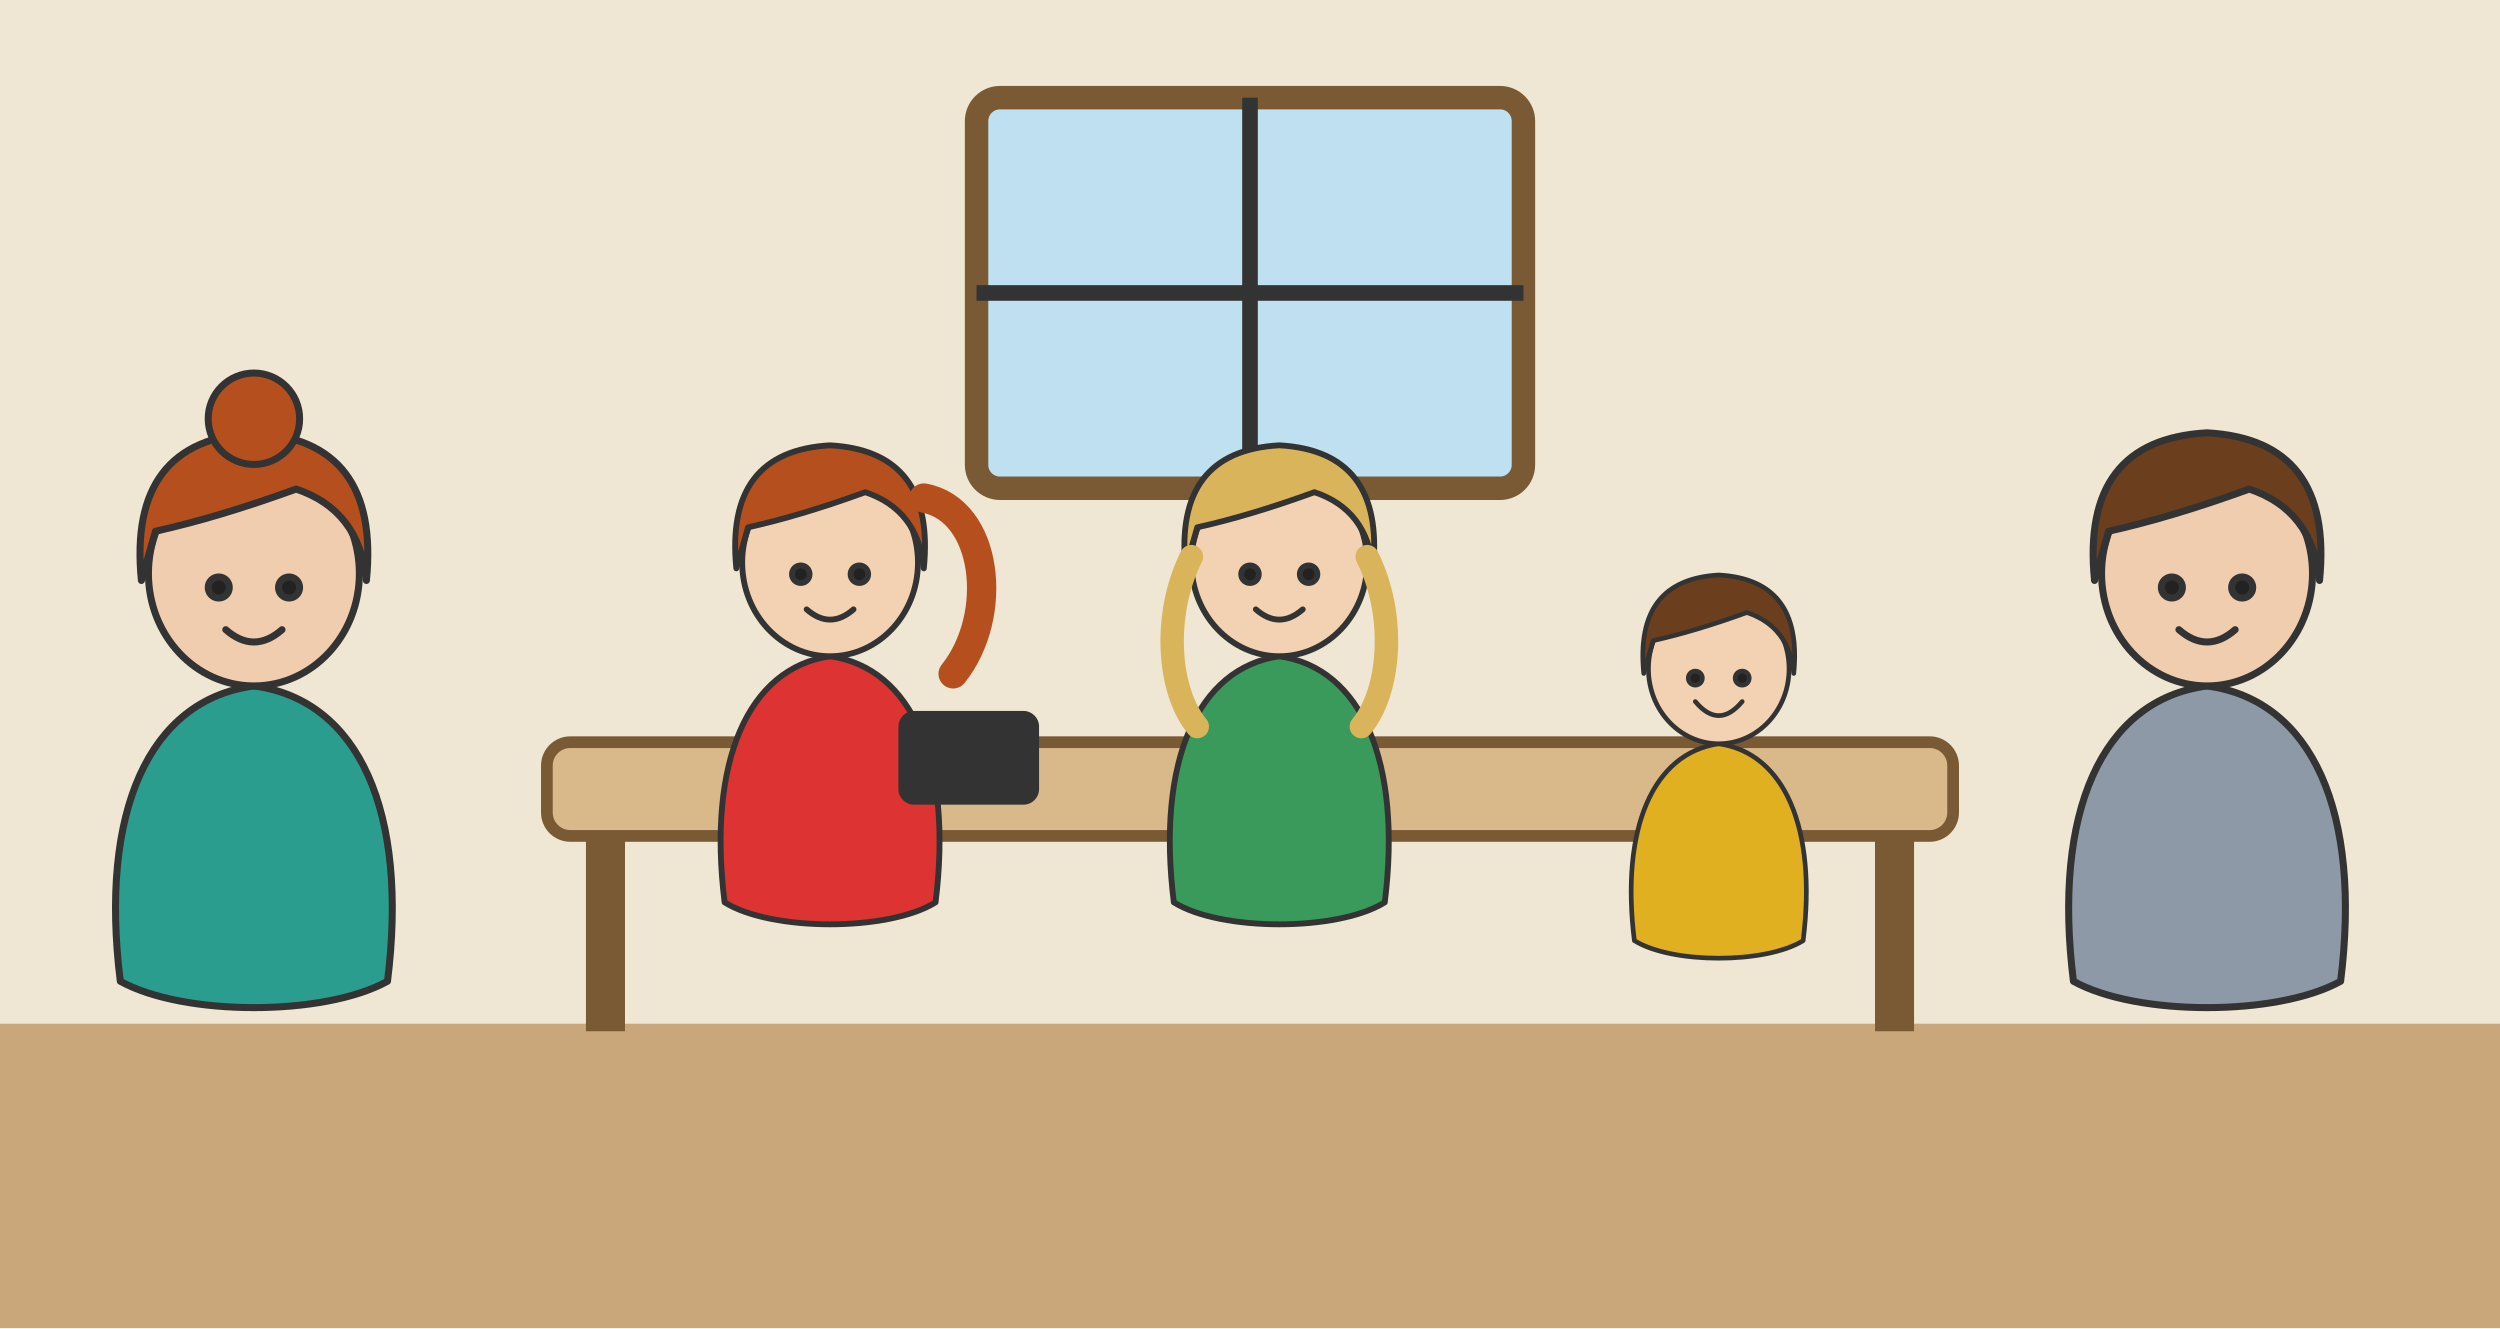
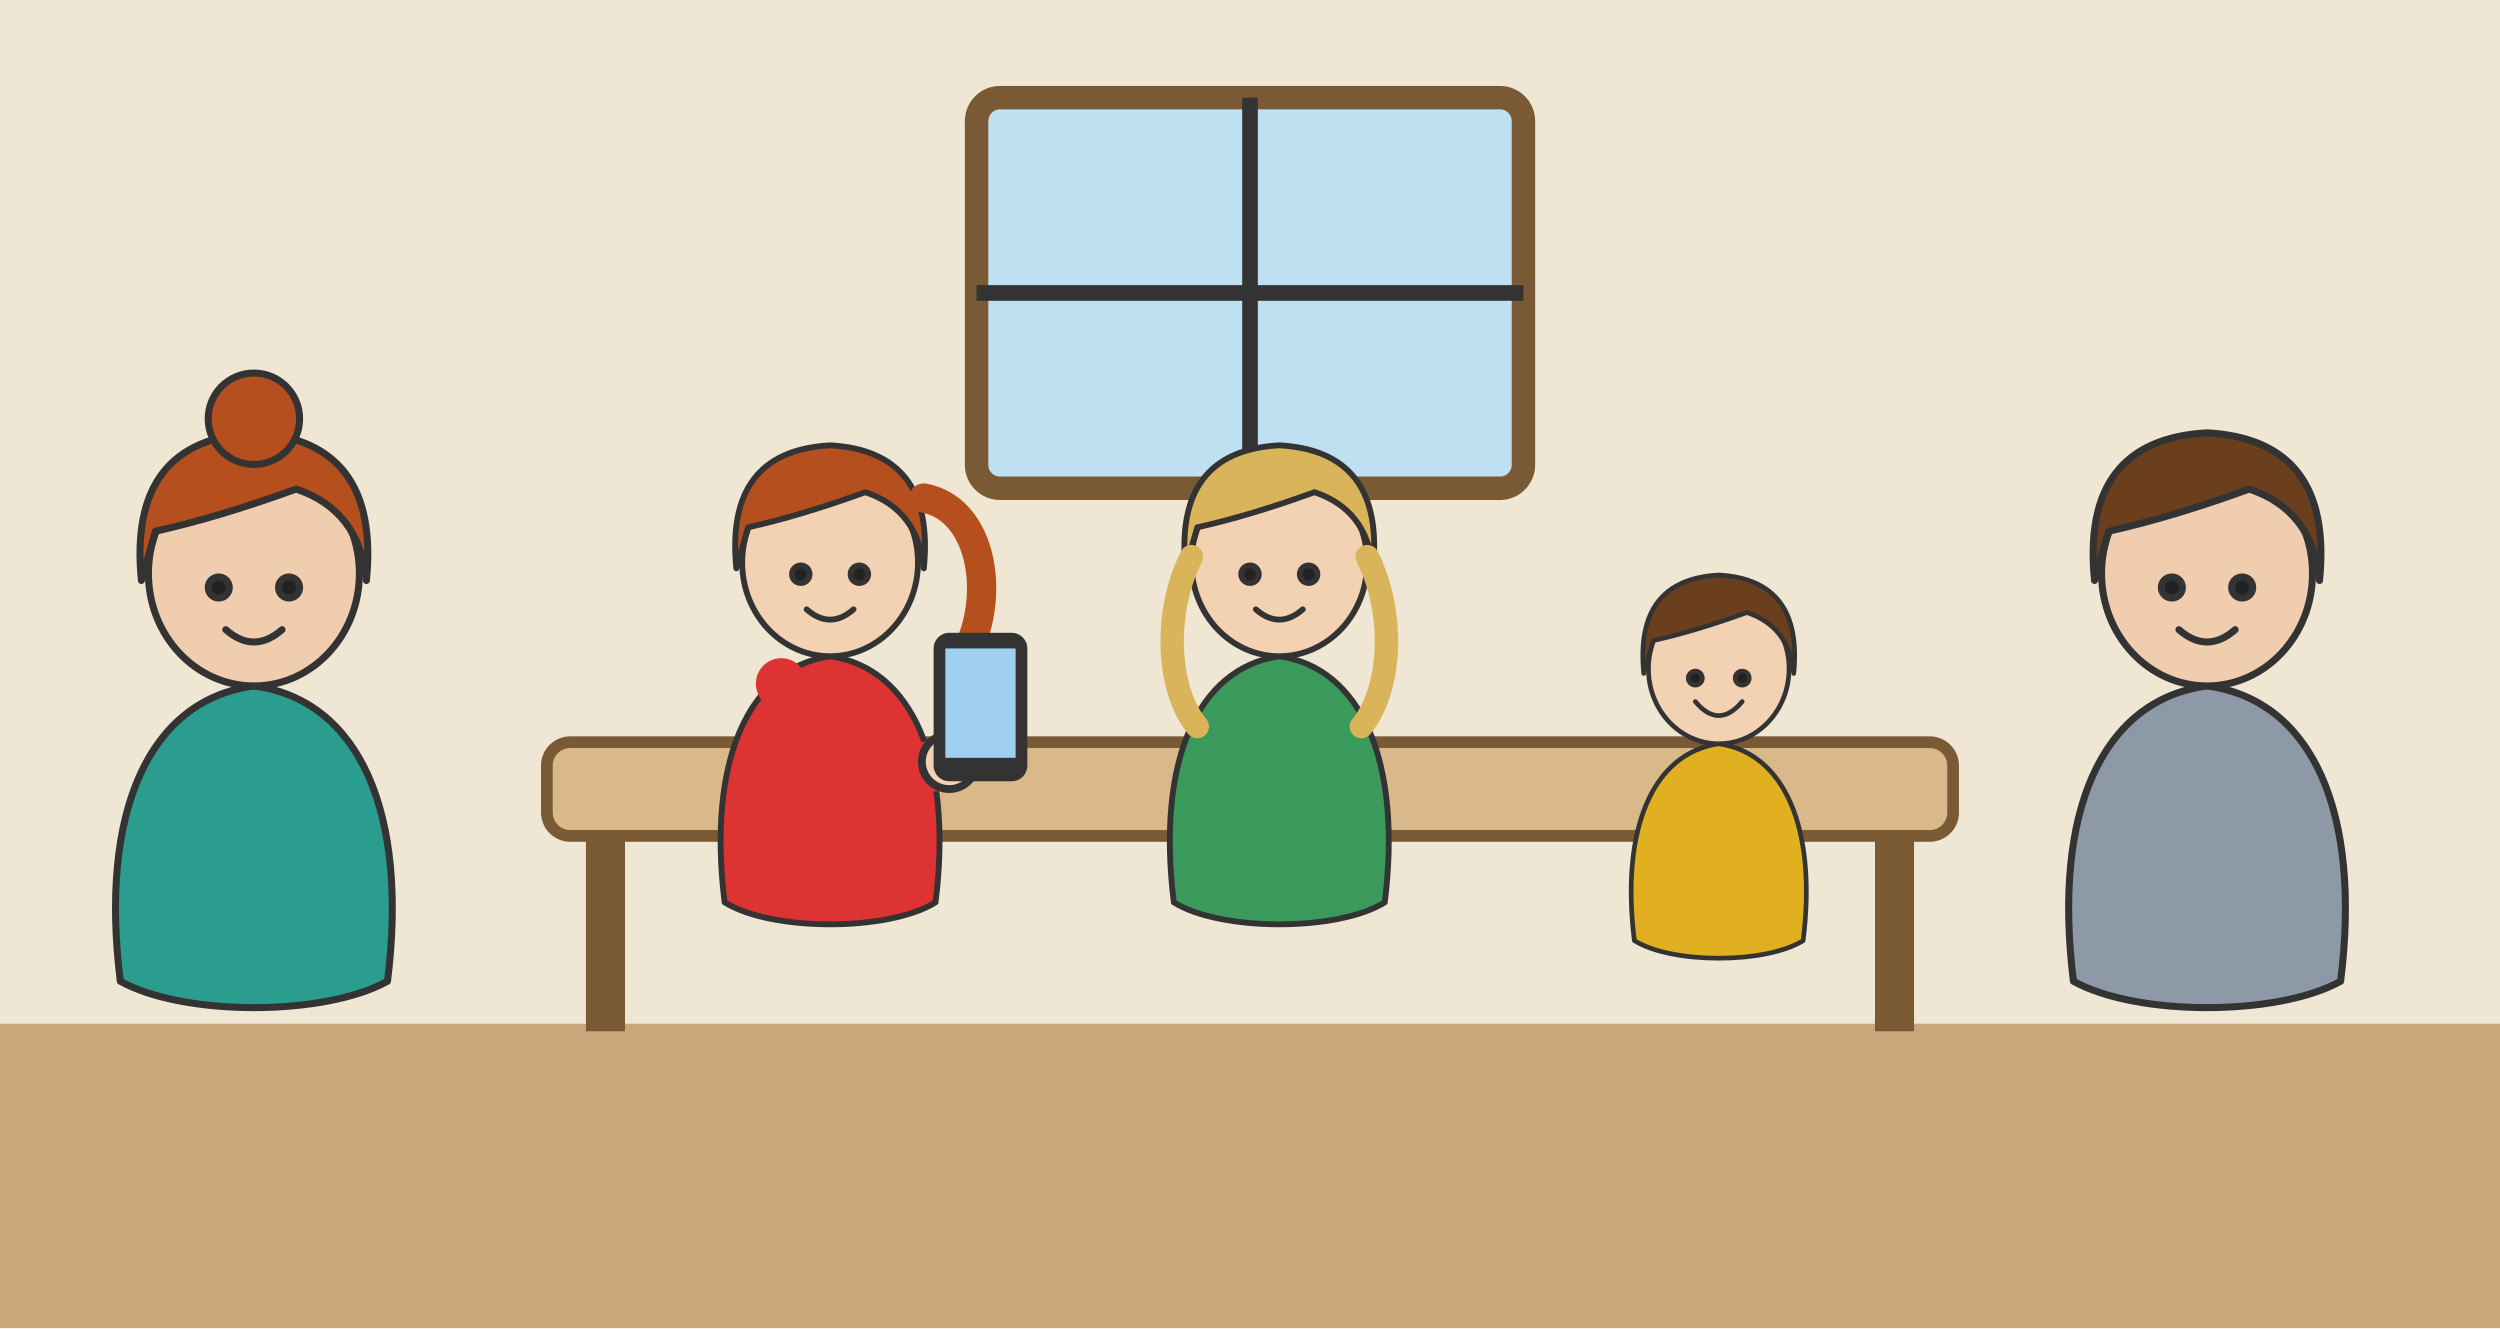
<svg xmlns="http://www.w3.org/2000/svg" viewBox="0 0 640 340" role="img">
  <defs>
    <g id="sophie" stroke="#333" stroke-width="2" stroke-linejoin="round" stroke-linecap="round">
      <path d="M14 168 C8 120 22 88 50 84 C78 88 92 120 86 168 C70 178 30 178 14 168 Z" fill="#3a9a5b" />
      <ellipse cx="50" cy="52" rx="30" ry="32" fill="#f3d2b3" />
      <path d="M18 54 Q14 14 50 12 Q86 14 82 54 Q80 34 62 28 Q40 36 22 40 Z" fill="#d9b45a" />
      <path d="M20 50 C10 70 12 96 22 108" fill="none" stroke="#d9b45a" stroke-width="8" />
      <path d="M80 50 C90 70 88 96 78 108" fill="none" stroke="#d9b45a" stroke-width="8" />
      <circle cx="40" cy="56" r="3" fill="#222" />
      <circle cx="60" cy="56" r="3" fill="#222" />
      <path d="M42 68 Q50 75 58 68" fill="none" />
    </g>
    <g id="ellie" stroke="#333" stroke-width="2" stroke-linejoin="round" stroke-linecap="round">
      <path d="M14 168 C8 120 22 88 50 84 C78 88 92 120 86 168 C70 178 30 178 14 168 Z" fill="#d33" />
      <ellipse cx="50" cy="52" rx="30" ry="32" fill="#f3d2b3" />
      <path d="M18 54 Q14 14 50 12 Q86 14 82 54 Q80 34 62 28 Q40 36 22 40 Z" fill="#b5501e" />
      <path d="M82 30 C104 34 108 70 92 90" fill="none" stroke="#b5501e" stroke-width="10" />
      <circle cx="40" cy="56" r="3" fill="#222" />
      <circle cx="60" cy="56" r="3" fill="#222" />
      <path d="M42 68 Q50 75 58 68" fill="none" />
    </g>
    <g id="peter" stroke="#333" stroke-width="2" stroke-linejoin="round" stroke-linecap="round">
      <path d="M14 168 C8 120 22 88 50 84 C78 88 92 120 86 168 C70 178 30 178 14 168 Z" fill="#e0b020" />
      <ellipse cx="50" cy="52" rx="30" ry="32" fill="#f3d2b3" />
      <path d="M18 54 Q14 14 50 12 Q86 14 82 54 Q80 34 62 28 Q40 36 22 40 Z" fill="#6b3f1e" />
      <circle cx="40" cy="56" r="3" fill="#222" />
      <circle cx="60" cy="56" r="3" fill="#222" />
      <path d="M40 66 Q50 78 60 66" fill="none" />
    </g>
    <g id="amir" stroke="#333" stroke-width="2" stroke-linejoin="round" stroke-linecap="round">
      <path d="M14 168 C8 120 22 88 50 84 C78 88 92 120 86 168 C70 178 30 178 14 168 Z" fill="#3a6fd8" />
      <ellipse cx="50" cy="54" rx="30" ry="32" fill="#c68f62" />
      <path d="M18 54 Q10 22 30 14 Q40 6 52 12 Q72 6 82 22 Q92 40 82 54 Q80 34 62 28 Q40 34 22 42 Z" fill="#222" />
      <circle cx="39" cy="57" r="8" fill="none" />
      <circle cx="61" cy="57" r="8" fill="none" />
      <path d="M47 57 L53 57" fill="none" />
      <circle cx="39" cy="57" r="2.5" fill="#222" />
      <circle cx="61" cy="57" r="2.5" fill="#222" />
      <path d="M42 70 Q50 77 58 70" fill="none" />
    </g>
    <g id="mrs-parker" stroke="#333" stroke-width="2" stroke-linejoin="round" stroke-linecap="round">
      <path d="M12 168 C6 120 20 88 50 84 C80 88 94 120 88 168 C70 178 30 178 12 168 Z" fill="#2a9d8f" />
      <ellipse cx="50" cy="52" rx="30" ry="32" fill="#f1cdb0" />
      <path d="M18 54 Q14 14 50 12 Q86 14 82 54 Q80 34 62 28 Q40 36 22 40 Z" fill="#b5501e" />
      <circle cx="50" cy="8" r="13" fill="#b5501e" />
      <circle cx="40" cy="56" r="3" fill="#222" />
      <circle cx="60" cy="56" r="3" fill="#222" />
      <path d="M42 68 Q50 75 58 68" fill="none" />
    </g>
    <g id="mr-hill" stroke="#333" stroke-width="2" stroke-linejoin="round" stroke-linecap="round">
      <path d="M12 168 C6 120 20 88 50 84 C80 88 94 120 88 168 C70 178 30 178 12 168 Z" fill="#8a5a2b" />
      <ellipse cx="50" cy="52" rx="30" ry="32" fill="#f1cdb0" />
      <path d="M18 54 Q14 14 50 12 Q86 14 82 54 Q80 34 62 28 Q40 36 22 40 Z" fill="#aaa" />
      <circle cx="40" cy="56" r="3" fill="#222" />
      <circle cx="60" cy="56" r="3" fill="#222" />
      <path d="M42 68 Q50 75 58 68" fill="none" />
    </g>
    <g id="mr-parker" stroke="#333" stroke-width="2" stroke-linejoin="round" stroke-linecap="round">
      <path d="M12 168 C6 120 20 88 50 84 C80 88 94 120 88 168 C70 178 30 178 12 168 Z" fill="#8d99a6" />
      <ellipse cx="50" cy="52" rx="30" ry="32" fill="#f1cdb0" />
      <path d="M18 54 Q14 14 50 12 Q86 14 82 54 Q80 34 62 28 Q40 36 22 40 Z" fill="#6b3f1e" />
      <circle cx="40" cy="56" r="3" fill="#222" />
      <circle cx="60" cy="56" r="3" fill="#222" />
      <path d="M42 68 Q50 75 58 68" fill="none" />
    </g>
    <g id="grandma" stroke="#333" stroke-width="2" stroke-linejoin="round" stroke-linecap="round">
      <path d="M12 168 C6 120 20 88 50 84 C80 88 94 120 88 168 C70 178 30 178 12 168 Z" fill="#8e5bb5" />
      <ellipse cx="50" cy="52" rx="30" ry="32" fill="#f1cdb0" />
      <path d="M18 54 Q14 14 50 12 Q86 14 82 54 Q80 34 62 28 Q40 36 22 40 Z" fill="#bbb" />
      <circle cx="50" cy="8" r="13" fill="#bbb" />
      <circle cx="40" cy="56" r="3" fill="#222" />
      <circle cx="60" cy="56" r="3" fill="#222" />
      <path d="M42 68 Q50 75 58 68" fill="none" />
    </g>
  </defs>
  <rect width="640" height="340" fill="#f4efe2" />
  <rect y="262" width="640" height="78" fill="#c9a77a" />
  <rect width="640" height="262" fill="#efe7d3" />
  <rect x="250" y="25" width="140" height="100" rx="6" fill="#bfe0f0" stroke="#7a5a35" stroke-width="6" />
  <line x1="320" y1="25" x2="320" y2="125" stroke="#333" stroke-width="4" />
  <line x1="250" y1="75" x2="390" y2="75" stroke="#333" stroke-width="4" />
  <use href="#mrs-parker" transform="translate(20,100) scale(0.9)" />
  <use href="#mr-parker" transform="translate(520,100) scale(0.9)" />
  <rect x="140" y="190" width="360" height="24" rx="6" fill="#d9b98a" stroke="#7a5a35" stroke-width="3" />
  <rect x="150" y="214" width="10" height="50" fill="#7a5a35" />
  <rect x="480" y="214" width="10" height="50" fill="#7a5a35" />
  <use href="#ellie" transform="translate(175,105) scale(0.75)" />
  <use href="#sophie" transform="translate(290,105) scale(0.75)" />
  <use href="#peter" transform="translate(410,140) scale(0.6)" />
-   <rect x="230" y="182" width="36" height="24" rx="4" fill="#333" />
+   <path d="M200 175 Q212 200 240 196" stroke="#d33" stroke-width="13" fill="none" stroke-linecap="round" />
+   <circle cx="243" cy="195" r="7" fill="#f3d2b3" stroke="#333" stroke-width="2" />
+   <rect x="239" y="162" width="24" height="38" rx="4" fill="#333" />
+   <rect x="242" y="166" width="18" height="28" fill="#9fd0f0" />
</svg>
